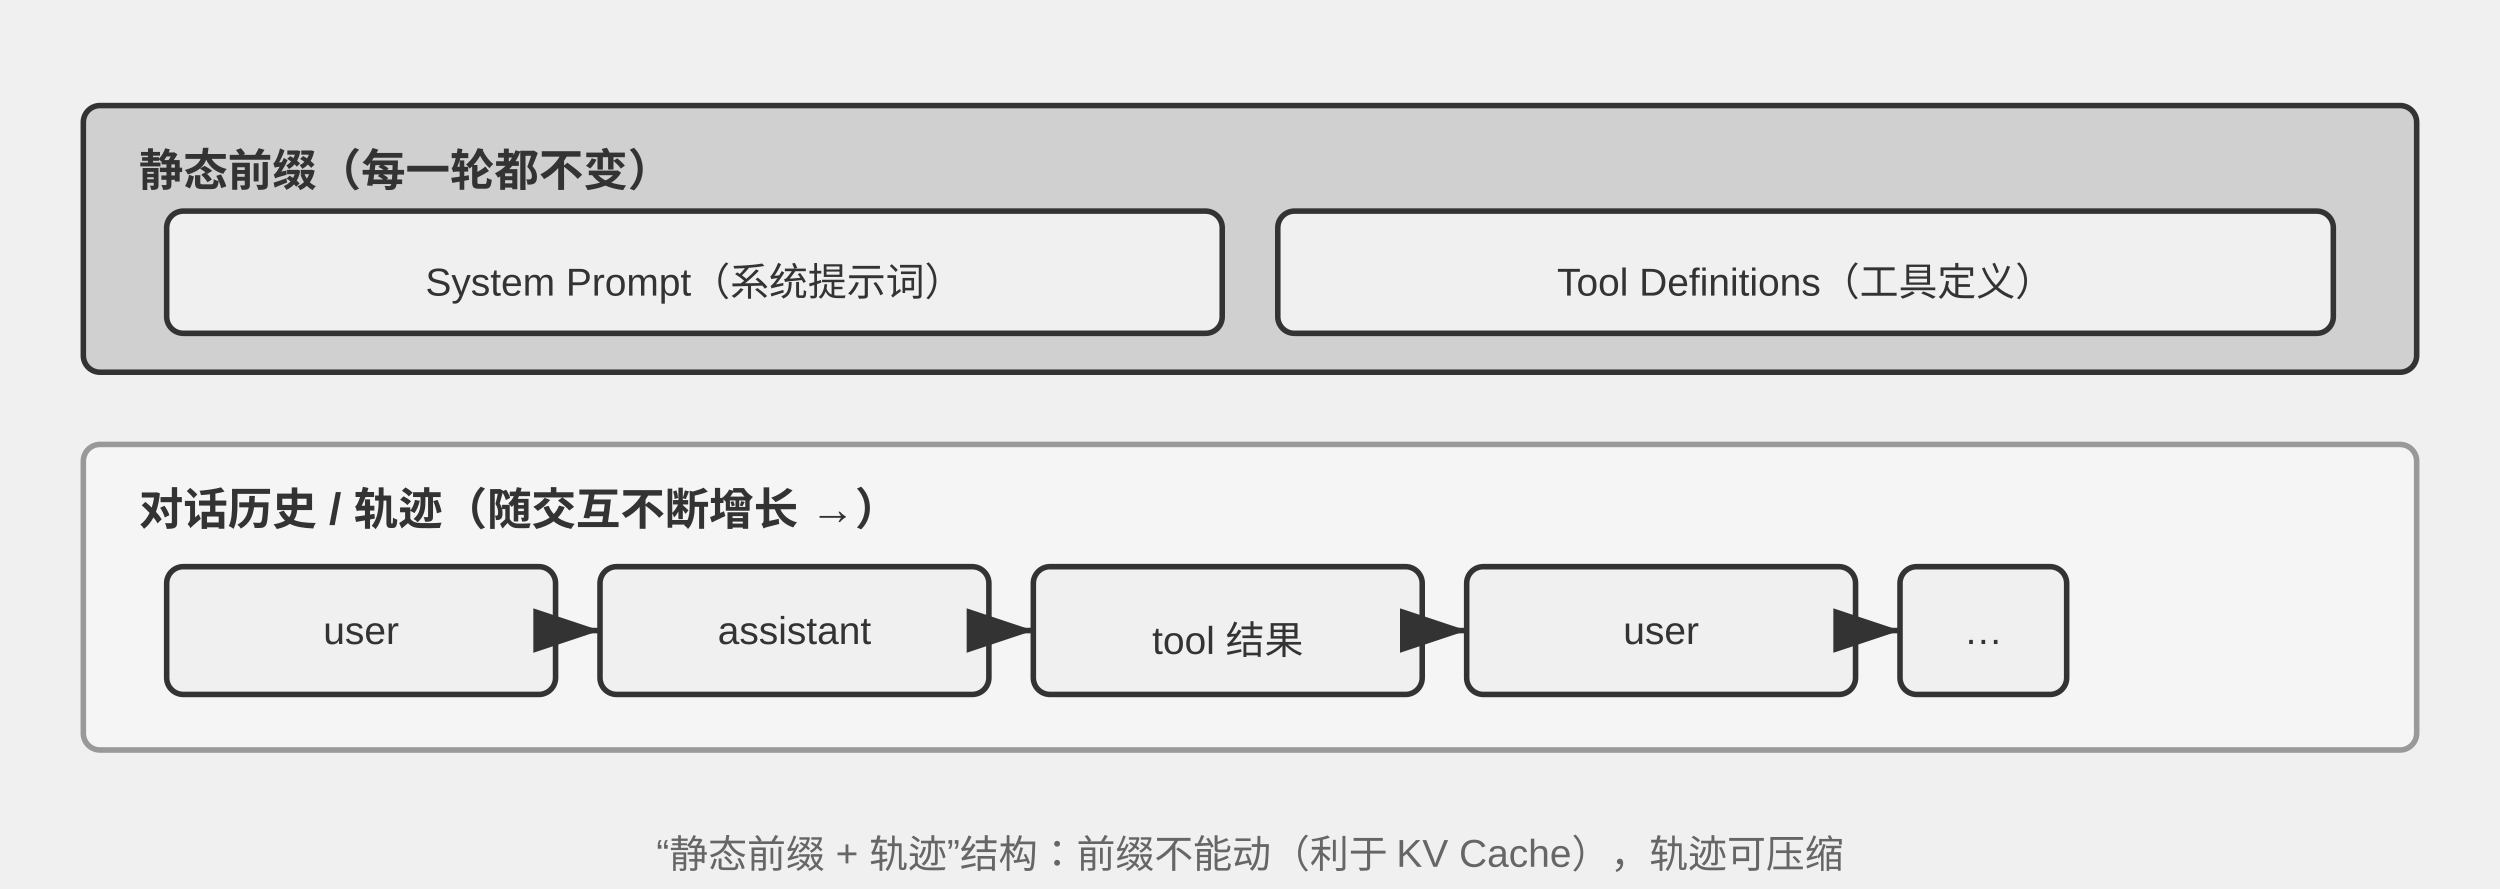
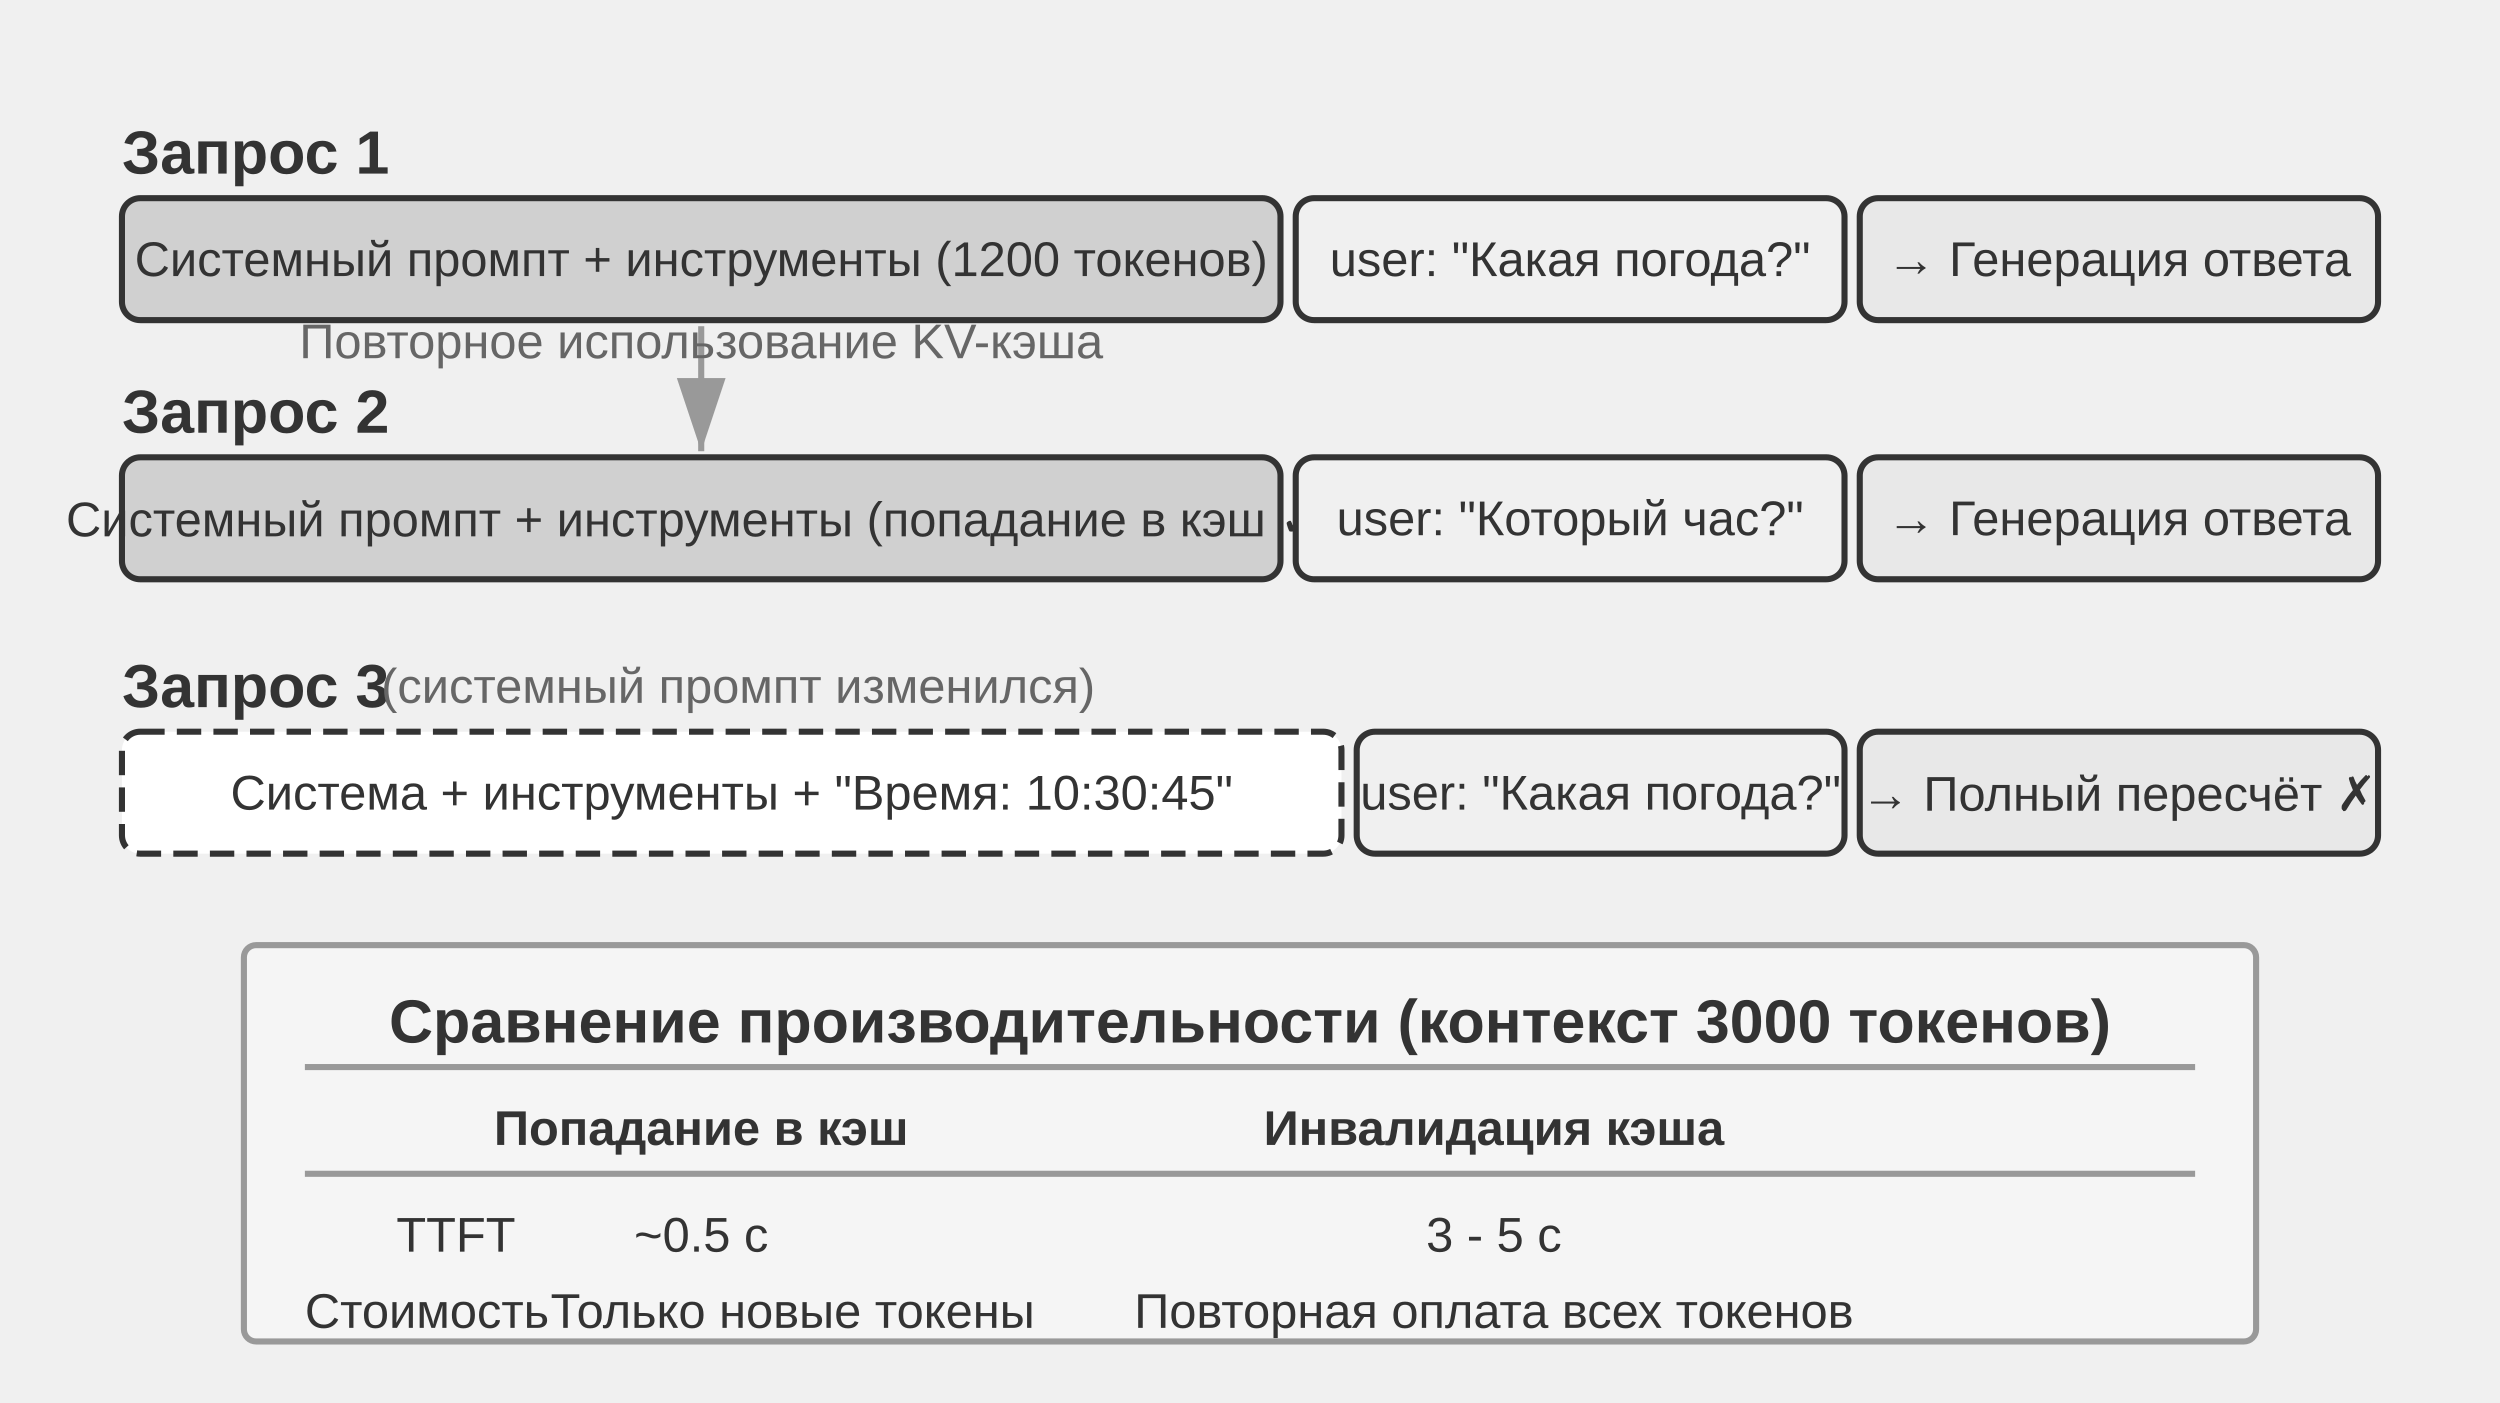
- <svg xmlns="http://www.w3.org/2000/svg" viewBox="0 40 900 320" width="900" height="320" style="background:#ffffff">
+ <svg xmlns="http://www.w3.org/2000/svg" viewBox="0 20 820 460" width="820" height="460" style="background:#ffffff">
  <defs>
    <marker id="ah" markerWidth="12" markerHeight="8" refX="12" refY="4" orient="auto">
      <polygon points="0 0, 12 4, 0 8" fill="#333333" />
    </marker>
    <marker id="ah-light" markerWidth="12" markerHeight="8" refX="12" refY="4" orient="auto">
      <polygon points="0 0, 12 4, 0 8" fill="#999999" />
    </marker>
  </defs>
-   <rect x="30" y="78" width="840" height="96" rx="6" fill="#d0d0d0" stroke="#333333" stroke-width="2" />
-   <text x="50" y="100" font-family="Arial, 'Helvetica Neue', Helvetica, 'PingFang SC', 'Microsoft YaHei', sans-serif" font-size="16" fill="#333333" text-anchor="start" dominant-baseline="central" font-weight="bold">静态前缀（每一轮都不变）</text>
-   <rect x="60" y="116" width="380" height="44" rx="6" fill="#f0f0f0" stroke="#333333" stroke-width="2" />
-   <text x="250" y="138" font-family="Arial, 'Helvetica Neue', Helvetica, 'PingFang SC', 'Microsoft YaHei', sans-serif" font-size="14" fill="#333333" text-anchor="middle" dominant-baseline="central" font-weight="normal">System Prompt（系统提示词）</text>
-   <rect x="460" y="116" width="380" height="44" rx="6" fill="#f0f0f0" stroke="#333333" stroke-width="2" />
-   <text x="650" y="138" font-family="Arial, 'Helvetica Neue', Helvetica, 'PingFang SC', 'Microsoft YaHei', sans-serif" font-size="14" fill="#333333" text-anchor="middle" dominant-baseline="central" font-weight="normal">Tool Definitions（工具定义）</text>
-   <rect x="30" y="200" width="840" height="110" rx="6" fill="#f5f5f5" stroke="#999999" stroke-width="2" />
-   <text x="50" y="222" font-family="Arial, 'Helvetica Neue', Helvetica, 'PingFang SC', 'Microsoft YaHei', sans-serif" font-size="16" fill="#333333" text-anchor="start" dominant-baseline="central" font-weight="bold">对话历史 / 轨迹（随交互不断增长 →）</text>
-   <rect x="60" y="244" width="140" height="46" rx="6" fill="#f0f0f0" stroke="#333333" stroke-width="2" />
-   <text x="130.0" y="267" font-family="Arial, 'Helvetica Neue', Helvetica, 'PingFang SC', 'Microsoft YaHei', sans-serif" font-size="14" fill="#333333" text-anchor="middle" dominant-baseline="central" font-weight="normal">user</text>
-   <line x1="200" y1="267" x2="216" y2="267" stroke="#333333" stroke-width="2" marker-end="url(#ah)" />
-   <rect x="216" y="244" width="140" height="46" rx="6" fill="#f0f0f0" stroke="#333333" stroke-width="2" />
-   <text x="286.0" y="267" font-family="Arial, 'Helvetica Neue', Helvetica, 'PingFang SC', 'Microsoft YaHei', sans-serif" font-size="14" fill="#333333" text-anchor="middle" dominant-baseline="central" font-weight="normal">assistant</text>
-   <line x1="356" y1="267" x2="372" y2="267" stroke="#333333" stroke-width="2" marker-end="url(#ah)" />
-   <rect x="372" y="244" width="140" height="46" rx="6" fill="#f0f0f0" stroke="#333333" stroke-width="2" />
-   <text x="442.0" y="267" font-family="Arial, 'Helvetica Neue', Helvetica, 'PingFang SC', 'Microsoft YaHei', sans-serif" font-size="14" fill="#333333" text-anchor="middle" dominant-baseline="central" font-weight="normal">tool 结果</text>
-   <line x1="512" y1="267" x2="528" y2="267" stroke="#333333" stroke-width="2" marker-end="url(#ah)" />
-   <rect x="528" y="244" width="140" height="46" rx="6" fill="#f0f0f0" stroke="#333333" stroke-width="2" />
-   <text x="598.0" y="267" font-family="Arial, 'Helvetica Neue', Helvetica, 'PingFang SC', 'Microsoft YaHei', sans-serif" font-size="14" fill="#333333" text-anchor="middle" dominant-baseline="central" font-weight="normal">user</text>
-   <line x1="668" y1="267" x2="684" y2="267" stroke="#333333" stroke-width="2" marker-end="url(#ah)" />
-   <rect x="684" y="244" width="60" height="46" rx="6" fill="#f0f0f0" stroke="#333333" stroke-width="2" />
-   <text x="714.0" y="267" font-family="Arial, 'Helvetica Neue', Helvetica, 'PingFang SC', 'Microsoft YaHei', sans-serif" font-size="14" fill="#333333" text-anchor="middle" dominant-baseline="central" font-weight="normal">…</text>
-   <text x="450" y="344" font-family="Arial, 'Helvetica Neue', Helvetica, 'PingFang SC', 'Microsoft YaHei', sans-serif" font-size="14" fill="#666666" text-anchor="middle" dominant-baseline="central" font-weight="normal">“静态前缀 + 轨迹”结构：前缀不能动（利于 KV Cache），轨迹可压缩</text>
+   <text x="40" y="70" font-family="Arial, 'Helvetica Neue', Helvetica, 'PingFang SC', 'Microsoft YaHei', sans-serif" font-size="20" fill="#333333" text-anchor="start" dominant-baseline="central" font-weight="bold">Запрос 1</text>
+   <rect x="40" y="85" width="380" height="40" rx="6" fill="#d0d0d0" stroke="#333333" stroke-width="2" />
+   <text x="230" y="105" font-family="Arial, 'Helvetica Neue', Helvetica, 'PingFang SC', 'Microsoft YaHei', sans-serif" font-size="16" fill="#333333" text-anchor="middle" dominant-baseline="central" font-weight="normal" textLength="368.0" lengthAdjust="spacingAndGlyphs">Системный промпт + инструменты (1200 токенов)</text>
+   <rect x="425" y="85" width="180" height="40" rx="6" fill="#f0f0f0" stroke="#333333" stroke-width="2" />
+   <text x="515" y="105" font-family="Arial, 'Helvetica Neue', Helvetica, 'PingFang SC', 'Microsoft YaHei', sans-serif" font-size="16" fill="#333333" text-anchor="middle" dominant-baseline="central" font-weight="normal" textLength="168.0" lengthAdjust="spacingAndGlyphs">user: "Какая погода?"</text>
+   <rect x="610" y="85" width="170" height="40" rx="6" fill="#e8e8e8" stroke="#333333" stroke-width="2" />
+   <text x="695" y="105" font-family="Arial, 'Helvetica Neue', Helvetica, 'PingFang SC', 'Microsoft YaHei', sans-serif" font-size="16" fill="#333333" text-anchor="middle" dominant-baseline="central" font-weight="normal" textLength="158.0" lengthAdjust="spacingAndGlyphs">→ Генерация ответа</text>
+   <text x="40" y="155" font-family="Arial, 'Helvetica Neue', Helvetica, 'PingFang SC', 'Microsoft YaHei', sans-serif" font-size="20" fill="#333333" text-anchor="start" dominant-baseline="central" font-weight="bold">Запрос 2</text>
+   <rect x="40" y="170" width="380" height="40" rx="6" fill="#d0d0d0" stroke="#333333" stroke-width="2" />
+   <text x="230" y="190" font-family="Arial, 'Helvetica Neue', Helvetica, 'PingFang SC', 'Microsoft YaHei', sans-serif" font-size="16" fill="#333333" text-anchor="middle" dominant-baseline="central" font-weight="normal" textLength="368.0" lengthAdjust="spacingAndGlyphs">Системный промпт + инструменты (попадание в кэш ✓)</text>
+   <rect x="425" y="170" width="180" height="40" rx="6" fill="#f0f0f0" stroke="#333333" stroke-width="2" />
+   <text x="515" y="190" font-family="Arial, 'Helvetica Neue', Helvetica, 'PingFang SC', 'Microsoft YaHei', sans-serif" font-size="16" fill="#333333" text-anchor="middle" dominant-baseline="central" font-weight="normal" textLength="168.0" lengthAdjust="spacingAndGlyphs">user: "Который час?"</text>
+   <rect x="610" y="170" width="170" height="40" rx="6" fill="#e8e8e8" stroke="#333333" stroke-width="2" />
+   <text x="695" y="190" font-family="Arial, 'Helvetica Neue', Helvetica, 'PingFang SC', 'Microsoft YaHei', sans-serif" font-size="16" fill="#333333" text-anchor="middle" dominant-baseline="central" font-weight="normal" textLength="158.0" lengthAdjust="spacingAndGlyphs">→ Генерация ответа</text>
+   <line x1="230" y1="127" x2="230" y2="168" stroke="#999999" stroke-width="2" marker-end="url(#ah-light)" />
+   <text x="230.0" y="137.5" font-family="Arial, 'Helvetica Neue', Helvetica, 'PingFang SC', 'Microsoft YaHei', sans-serif" font-size="16" fill="#666666" text-anchor="middle">Повторное использование KV-кэша</text>
+   <text x="40" y="245" font-family="Arial, 'Helvetica Neue', Helvetica, 'PingFang SC', 'Microsoft YaHei', sans-serif" font-size="20" fill="#333333" text-anchor="start" dominant-baseline="central" font-weight="bold" textLength="75.0" lengthAdjust="spacingAndGlyphs">Запрос 3</text>
+   <text x="125" y="245" font-family="Arial, 'Helvetica Neue', Helvetica, 'PingFang SC', 'Microsoft YaHei', sans-serif" font-size="16" fill="#666666" text-anchor="start" dominant-baseline="central" font-weight="normal" textLength="250.0" lengthAdjust="spacingAndGlyphs">(системный промпт изменился)</text>
+   <rect x="40" y="260" width="400" height="40" rx="6" fill="#ffffff" stroke="#333333" stroke-width="2" stroke-dasharray="8,4" />
+   <text x="240" y="280" font-family="Arial, 'Helvetica Neue', Helvetica, 'PingFang SC', 'Microsoft YaHei', sans-serif" font-size="16" fill="#333333" text-anchor="middle" dominant-baseline="central" font-weight="normal">Система + инструменты + "Время: 10:30:45"</text>
+   <rect x="445" y="260" width="160" height="40" rx="6" fill="#f0f0f0" stroke="#333333" stroke-width="2" />
+   <text x="525" y="280" font-family="Arial, 'Helvetica Neue', Helvetica, 'PingFang SC', 'Microsoft YaHei', sans-serif" font-size="16" fill="#333333" text-anchor="middle" dominant-baseline="central" font-weight="normal" textLength="148.0" lengthAdjust="spacingAndGlyphs">user: "Какая погода?"</text>
+   <rect x="610" y="260" width="170" height="40" rx="6" fill="#e8e8e8" stroke="#333333" stroke-width="2" />
+   <text x="695" y="280" font-family="Arial, 'Helvetica Neue', Helvetica, 'PingFang SC', 'Microsoft YaHei', sans-serif" font-size="16" fill="#333333" text-anchor="middle" dominant-baseline="central" font-weight="normal" textLength="158.0" lengthAdjust="spacingAndGlyphs">→ Полный пересчёт ✗</text>
+   <rect x="80" y="330" width="660" height="130" rx="4" fill="#f5f5f5" stroke="#999999" stroke-width="2" />
+   <text x="410" y="355" font-family="Arial, 'Helvetica Neue', Helvetica, 'PingFang SC', 'Microsoft YaHei', sans-serif" font-size="20" fill="#333333" text-anchor="middle" dominant-baseline="central" font-weight="bold">Сравнение производительности (контекст 3000 токенов)</text>
+   <line x1="100" y1="370" x2="720" y2="370" stroke="#999999" stroke-width="2" />
+   <text x="230" y="390" font-family="Arial, 'Helvetica Neue', Helvetica, 'PingFang SC', 'Microsoft YaHei', sans-serif" font-size="16" fill="#333333" text-anchor="middle" dominant-baseline="central" font-weight="bold">Попадание в кэш</text>
+   <text x="490" y="390" font-family="Arial, 'Helvetica Neue', Helvetica, 'PingFang SC', 'Microsoft YaHei', sans-serif" font-size="16" fill="#333333" text-anchor="middle" dominant-baseline="central" font-weight="bold">Инвалидация кэша</text>
+   <line x1="100" y1="405" x2="720" y2="405" stroke="#999999" stroke-width="2" />
+   <text x="130" y="425" font-family="Arial, 'Helvetica Neue', Helvetica, 'PingFang SC', 'Microsoft YaHei', sans-serif" font-size="16" fill="#333333" text-anchor="start" dominant-baseline="central" font-weight="normal">TTFT</text>
+   <text x="230" y="425" font-family="Arial, 'Helvetica Neue', Helvetica, 'PingFang SC', 'Microsoft YaHei', sans-serif" font-size="16" fill="#333333" text-anchor="middle" dominant-baseline="central" font-weight="normal">~0.5 с</text>
+   <text x="490" y="425" font-family="Arial, 'Helvetica Neue', Helvetica, 'PingFang SC', 'Microsoft YaHei', sans-serif" font-size="16" fill="#333333" text-anchor="middle" dominant-baseline="central" font-weight="normal">3 - 5 с</text>
+   <text x="100" y="450" font-family="Arial, 'Helvetica Neue', Helvetica, 'PingFang SC', 'Microsoft YaHei', sans-serif" font-size="16" fill="#333333" text-anchor="start" dominant-baseline="central" font-weight="normal">Стоимость</text>
+   <text x="260" y="450" font-family="Arial, 'Helvetica Neue', Helvetica, 'PingFang SC', 'Microsoft YaHei', sans-serif" font-size="16" fill="#333333" text-anchor="middle" dominant-baseline="central" font-weight="normal" textLength="110.0" lengthAdjust="spacingAndGlyphs">Только новые токены</text>
+   <text x="490" y="450" font-family="Arial, 'Helvetica Neue', Helvetica, 'PingFang SC', 'Microsoft YaHei', sans-serif" font-size="16" fill="#333333" text-anchor="middle" dominant-baseline="central" font-weight="normal">Повторная оплата всех токенов</text>
</svg>
